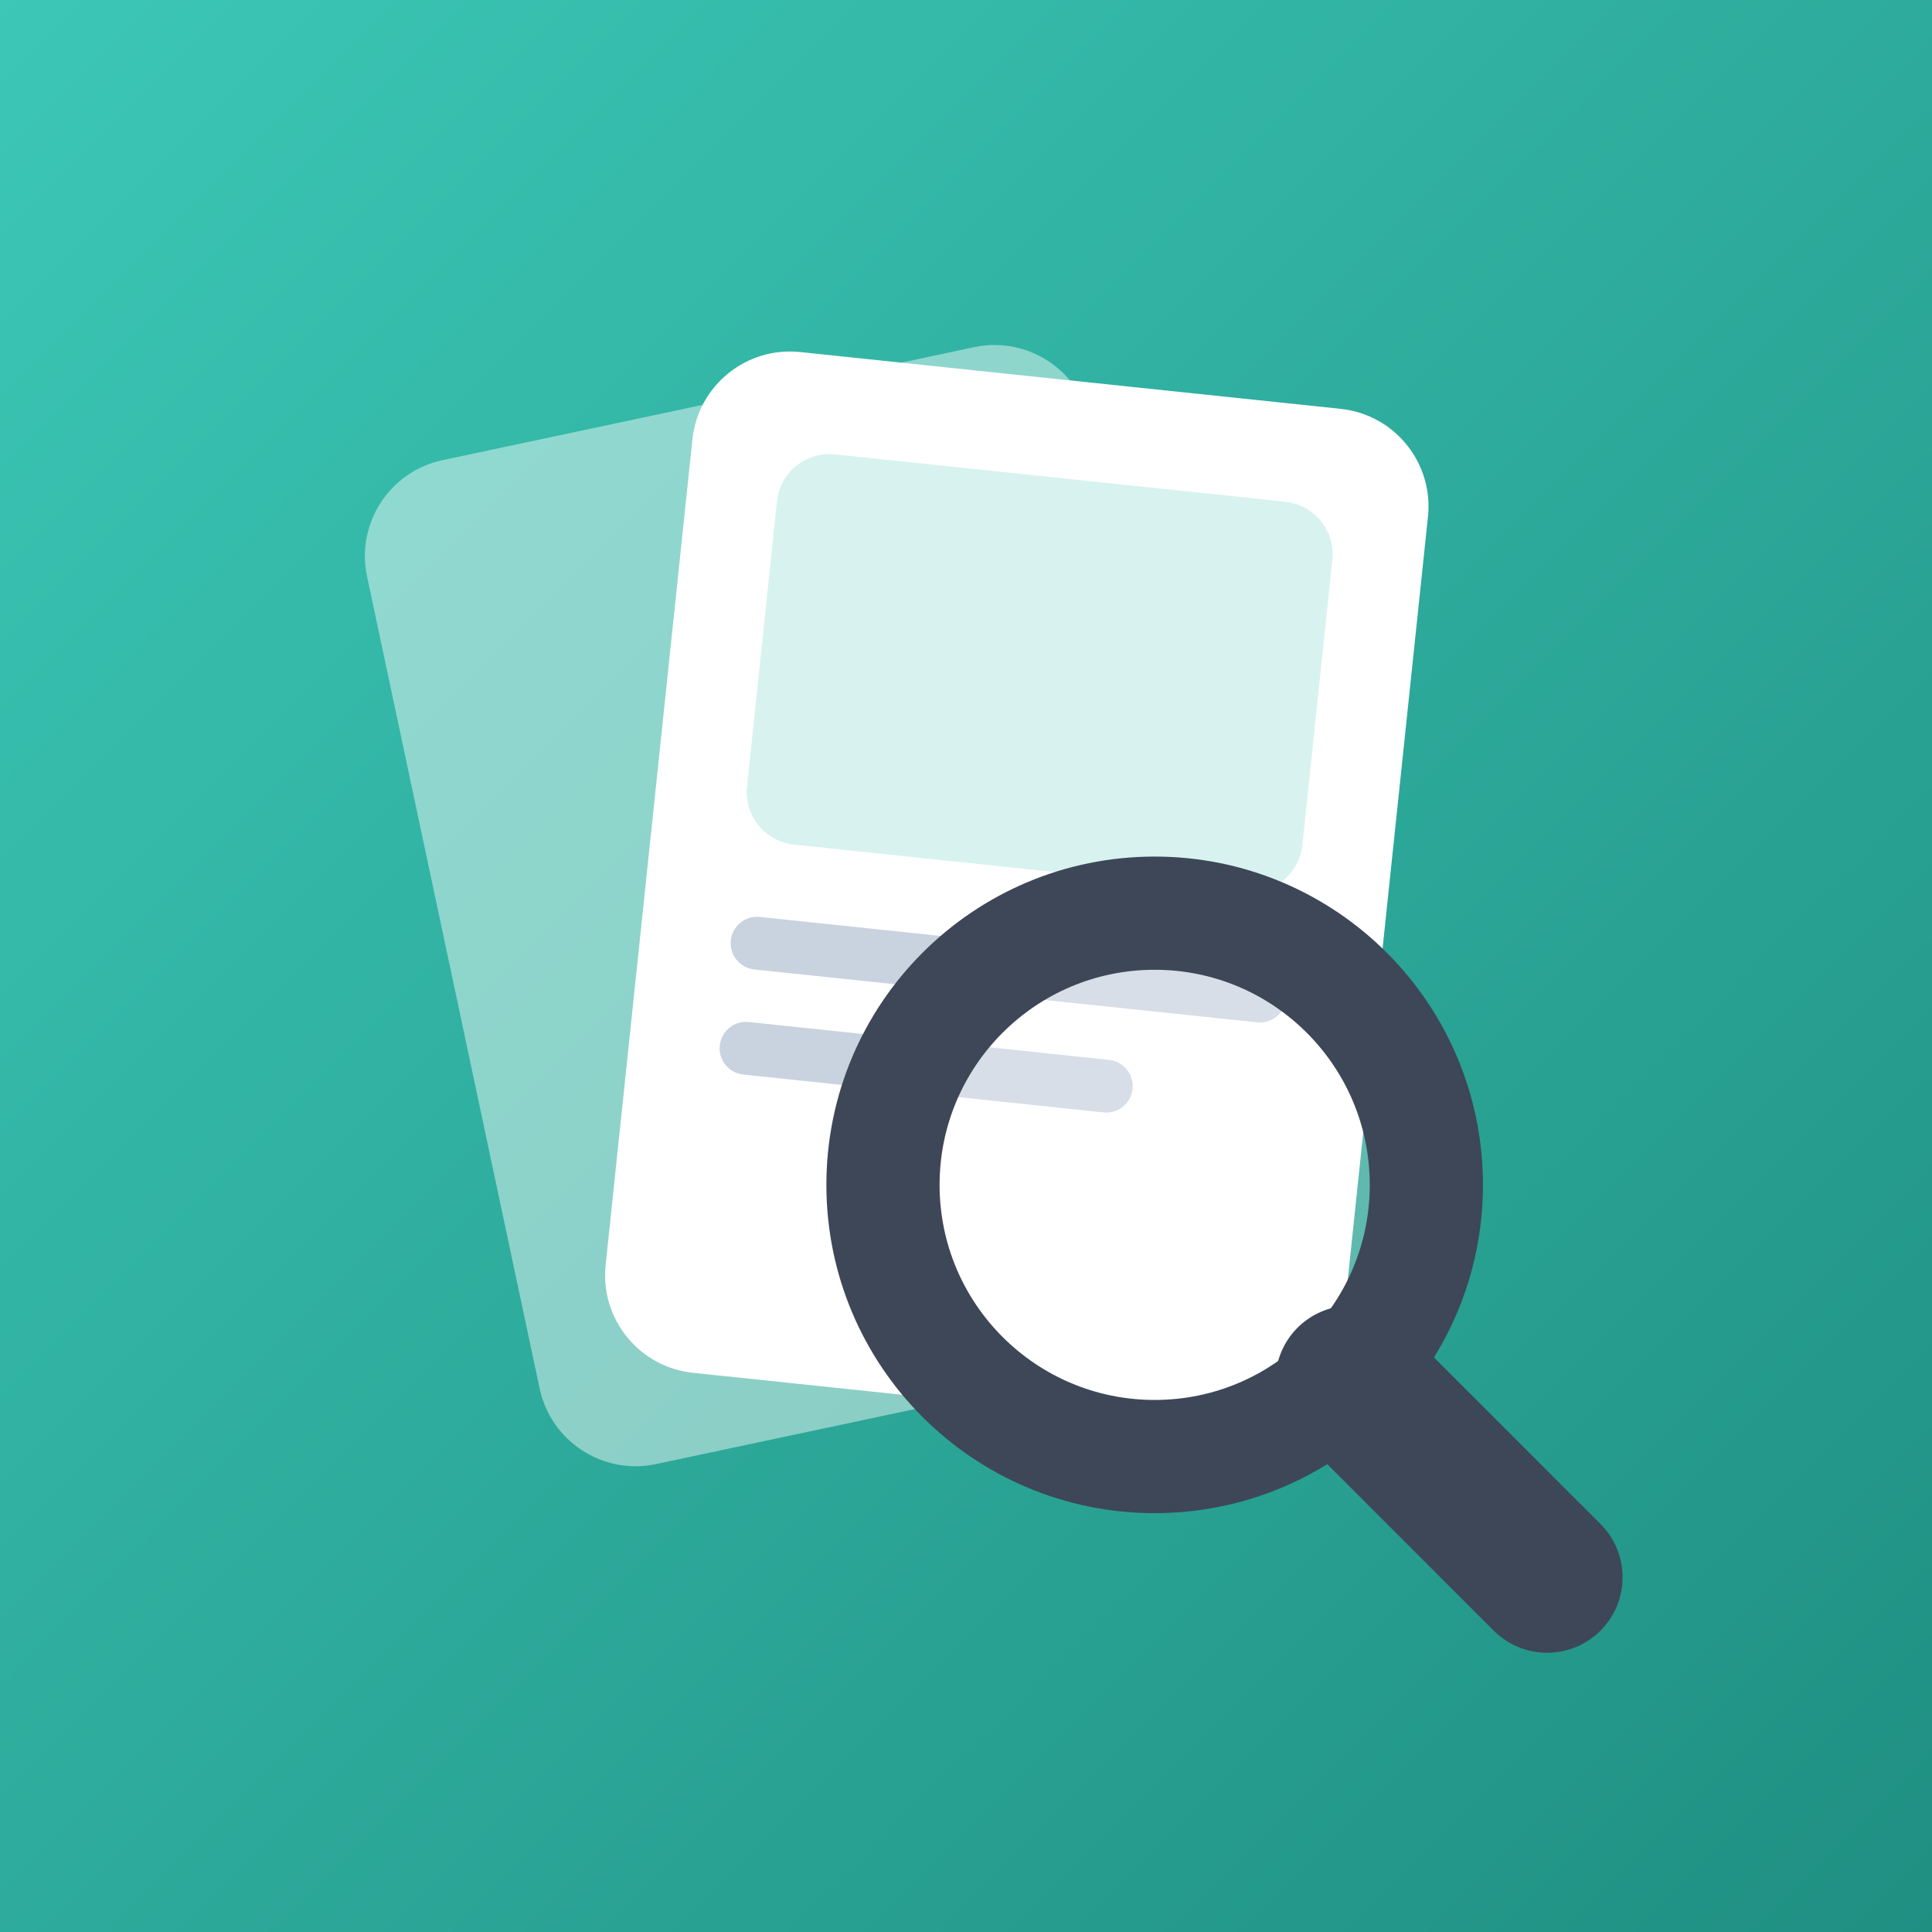
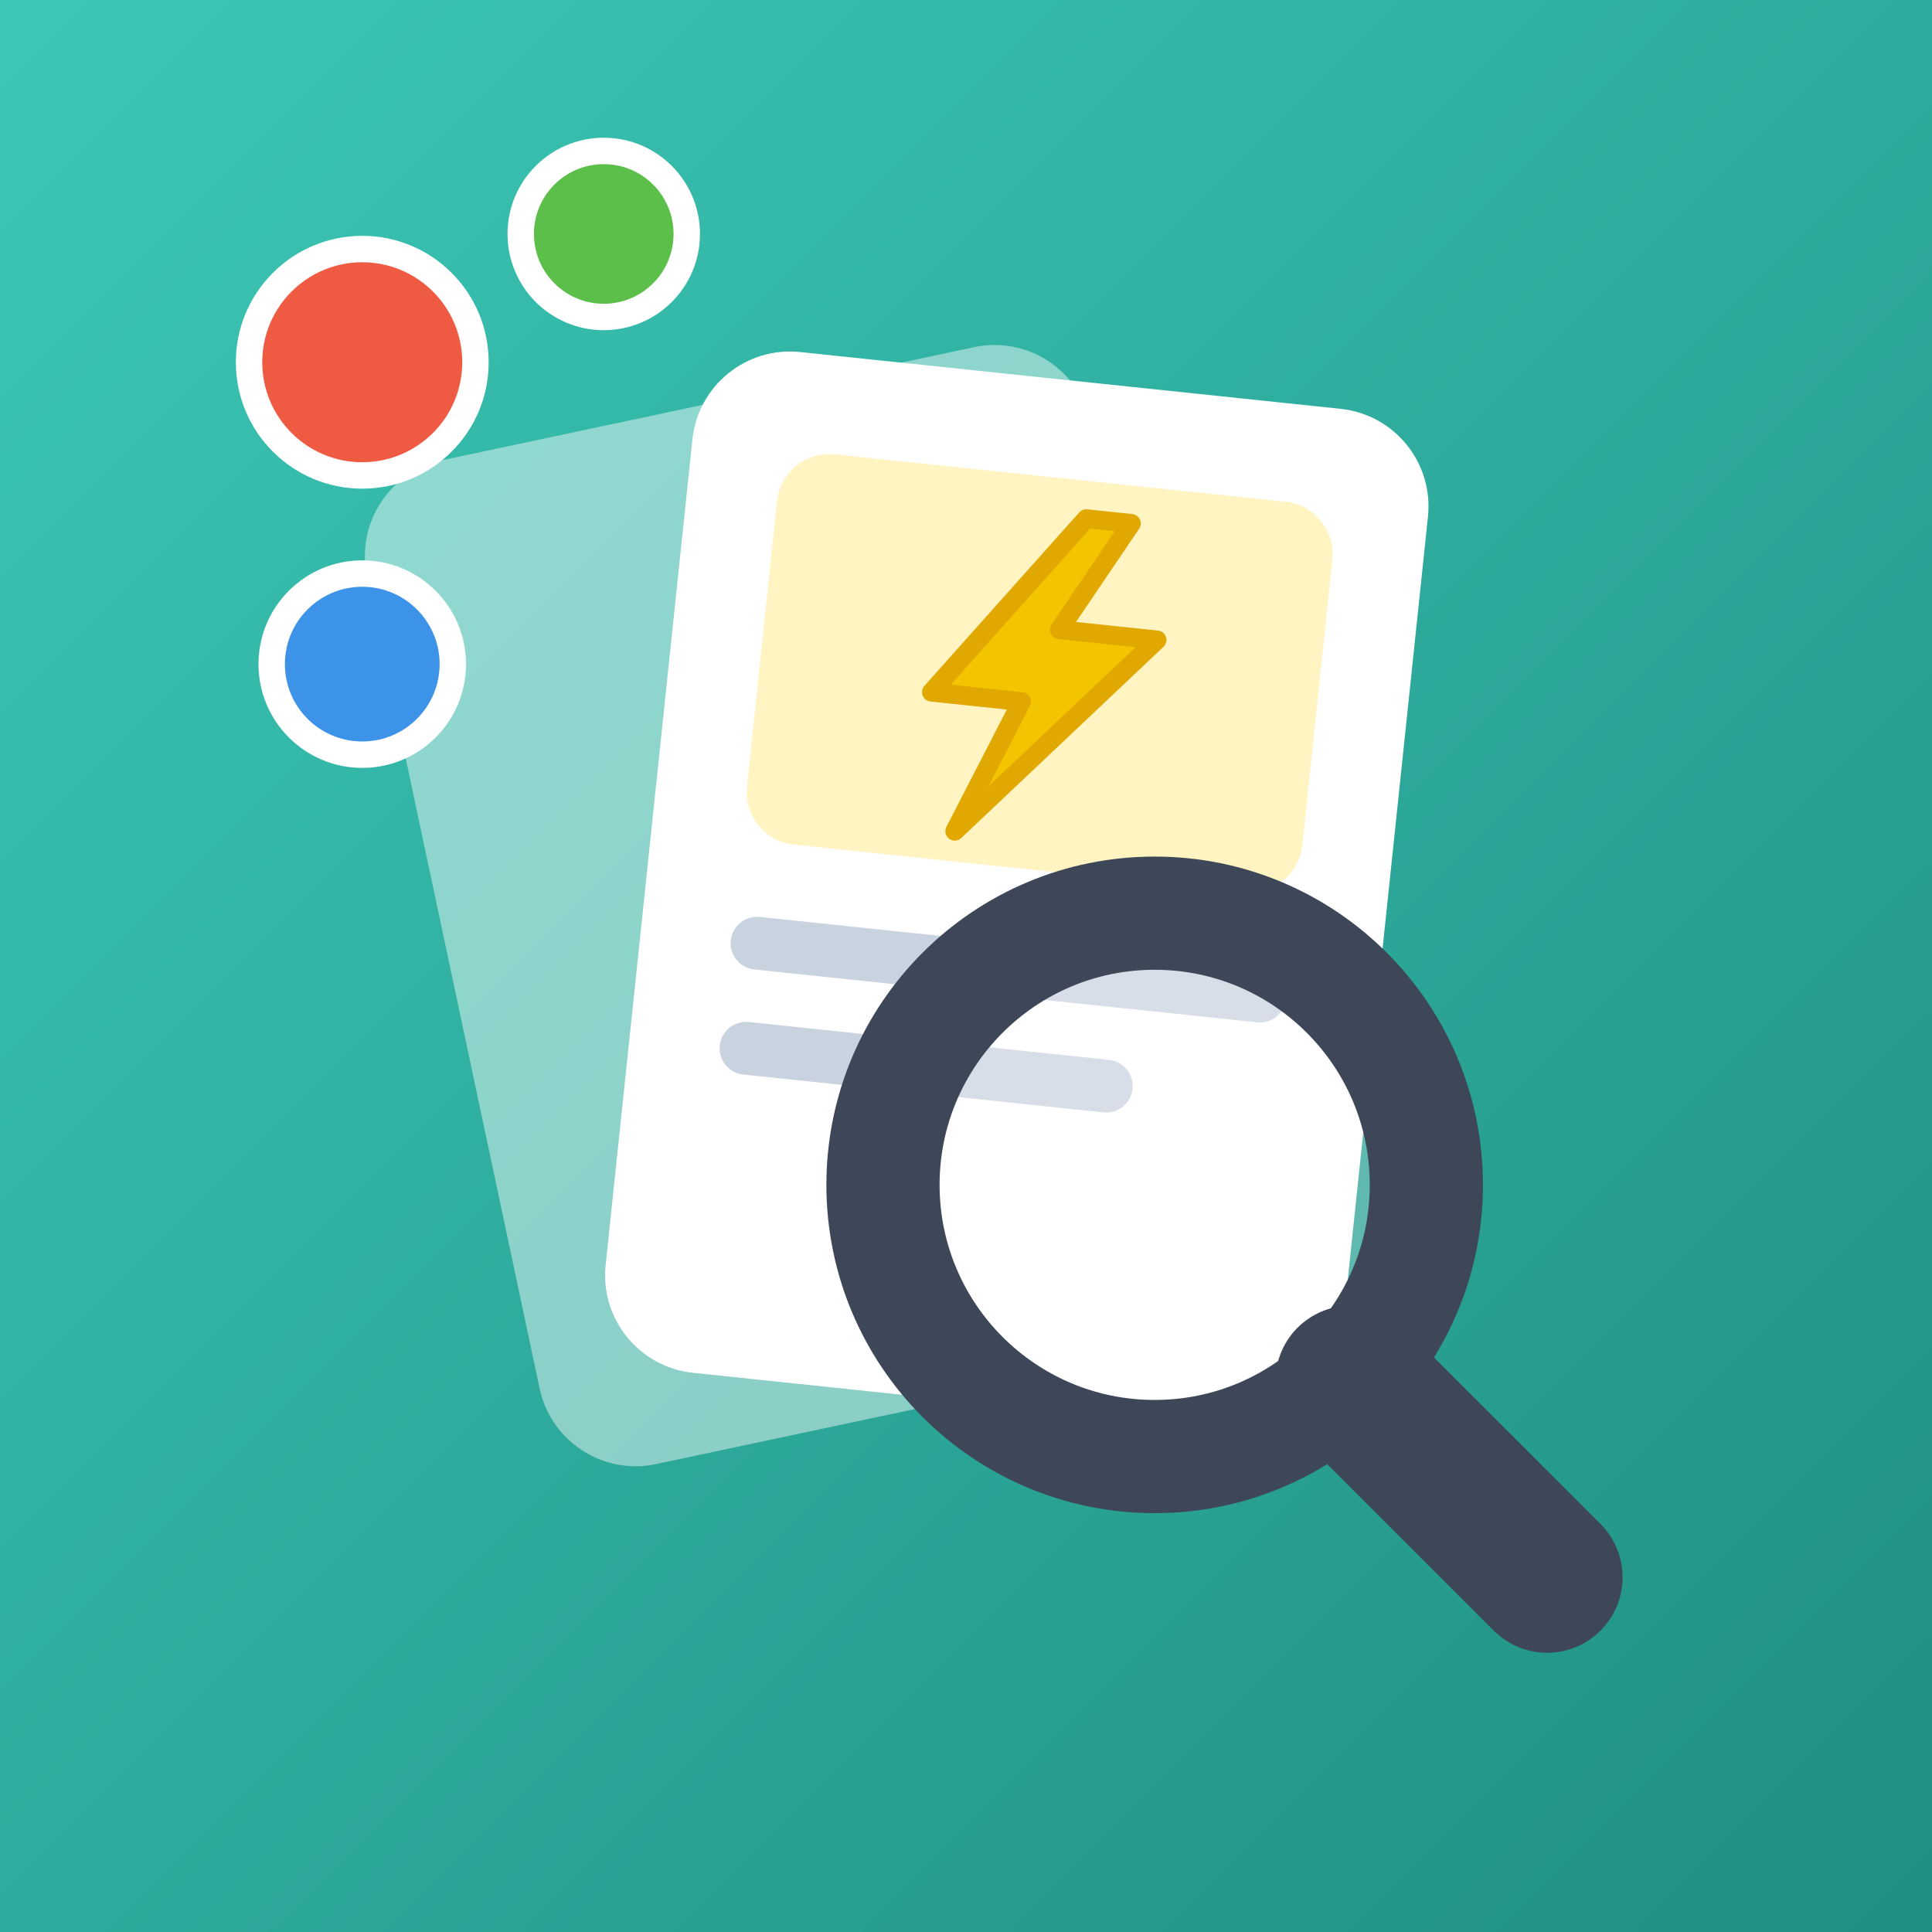
<svg xmlns="http://www.w3.org/2000/svg" viewBox="0 0 512 512">
  <defs>
    <linearGradient id="bg" x1="0" y1="0" x2="1" y2="1">
      <stop offset="0" stop-color="#3cc7b6" />
      <stop offset="1" stop-color="#1f8f82" />
    </linearGradient>
  </defs>
  <rect width="512" height="512" fill="url(#bg)" />
  <rect x="118" y="104" width="196" height="272" rx="26" fill="#ffffff" opacity="0.45" transform="rotate(-12 216 240)" />
  <g transform="rotate(6 268 250)">
    <rect x="170" y="100" width="196" height="272" rx="26" fill="#ffffff" />
-     <rect x="194" y="126" width="148" height="104" rx="14" fill="#d8f3ef" />
+     <rect x="194" y="126" width="148" height="104" rx="14" fill="#fff4c2" />
+     <path d="M276 136 L240 186 L264 186 L250 222 L298 166 L272 166 L288 136 Z" fill="#f5c400" stroke="#e0a800" stroke-width="5" stroke-linejoin="round" />
    <rect x="194" y="250" width="148" height="14" rx="7" fill="#c9d3df" />
    <rect x="194" y="278" width="110" height="14" rx="7" fill="#c9d3df" />
+   </g>
+   <g stroke="#ffffff" stroke-width="7">
+     <circle cx="96" cy="96" r="30" fill="#ef5a43" />
+     <circle cx="96" cy="176" r="24" fill="#3d93e8" />
+     <circle cx="160" cy="62" r="22" fill="#5bbf4a" />
  </g>
  <circle cx="306" cy="314" r="72" fill="#ffffff" fill-opacity="0.25" stroke="#3d4757" stroke-width="30" />
  <path d="M358 366 L410 418" stroke="#3d4757" stroke-width="40" stroke-linecap="round" />
</svg>
